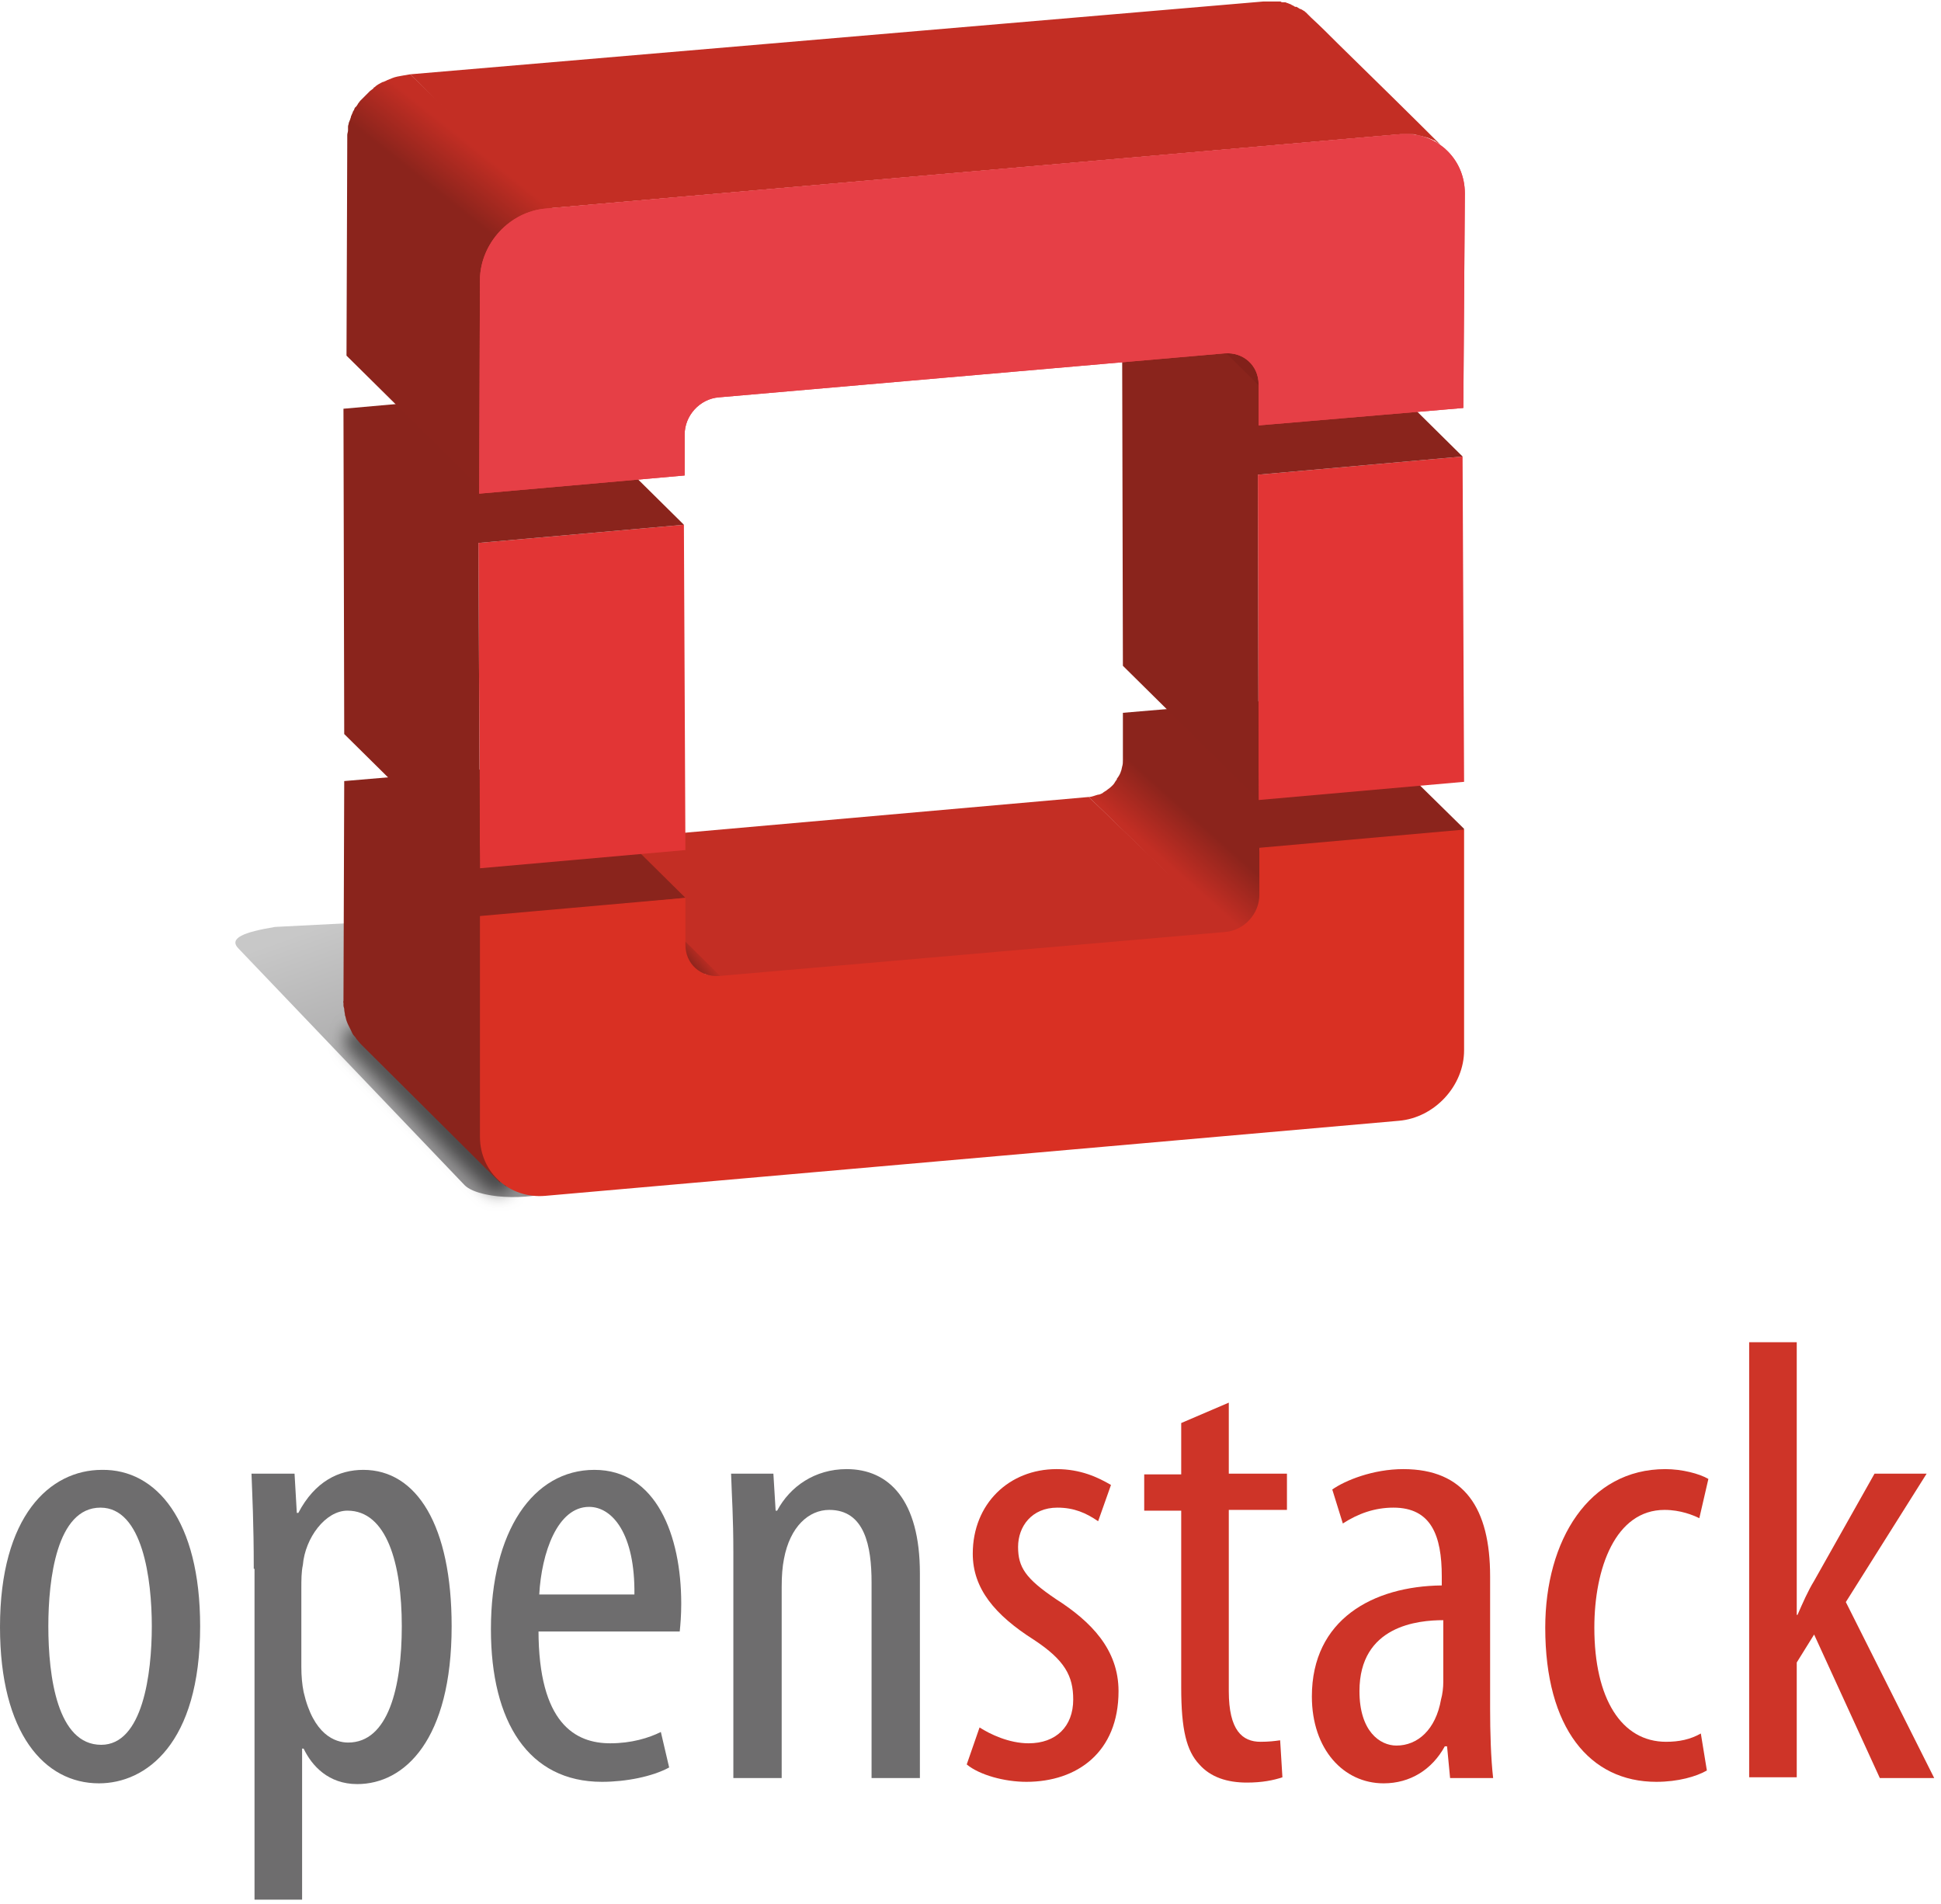
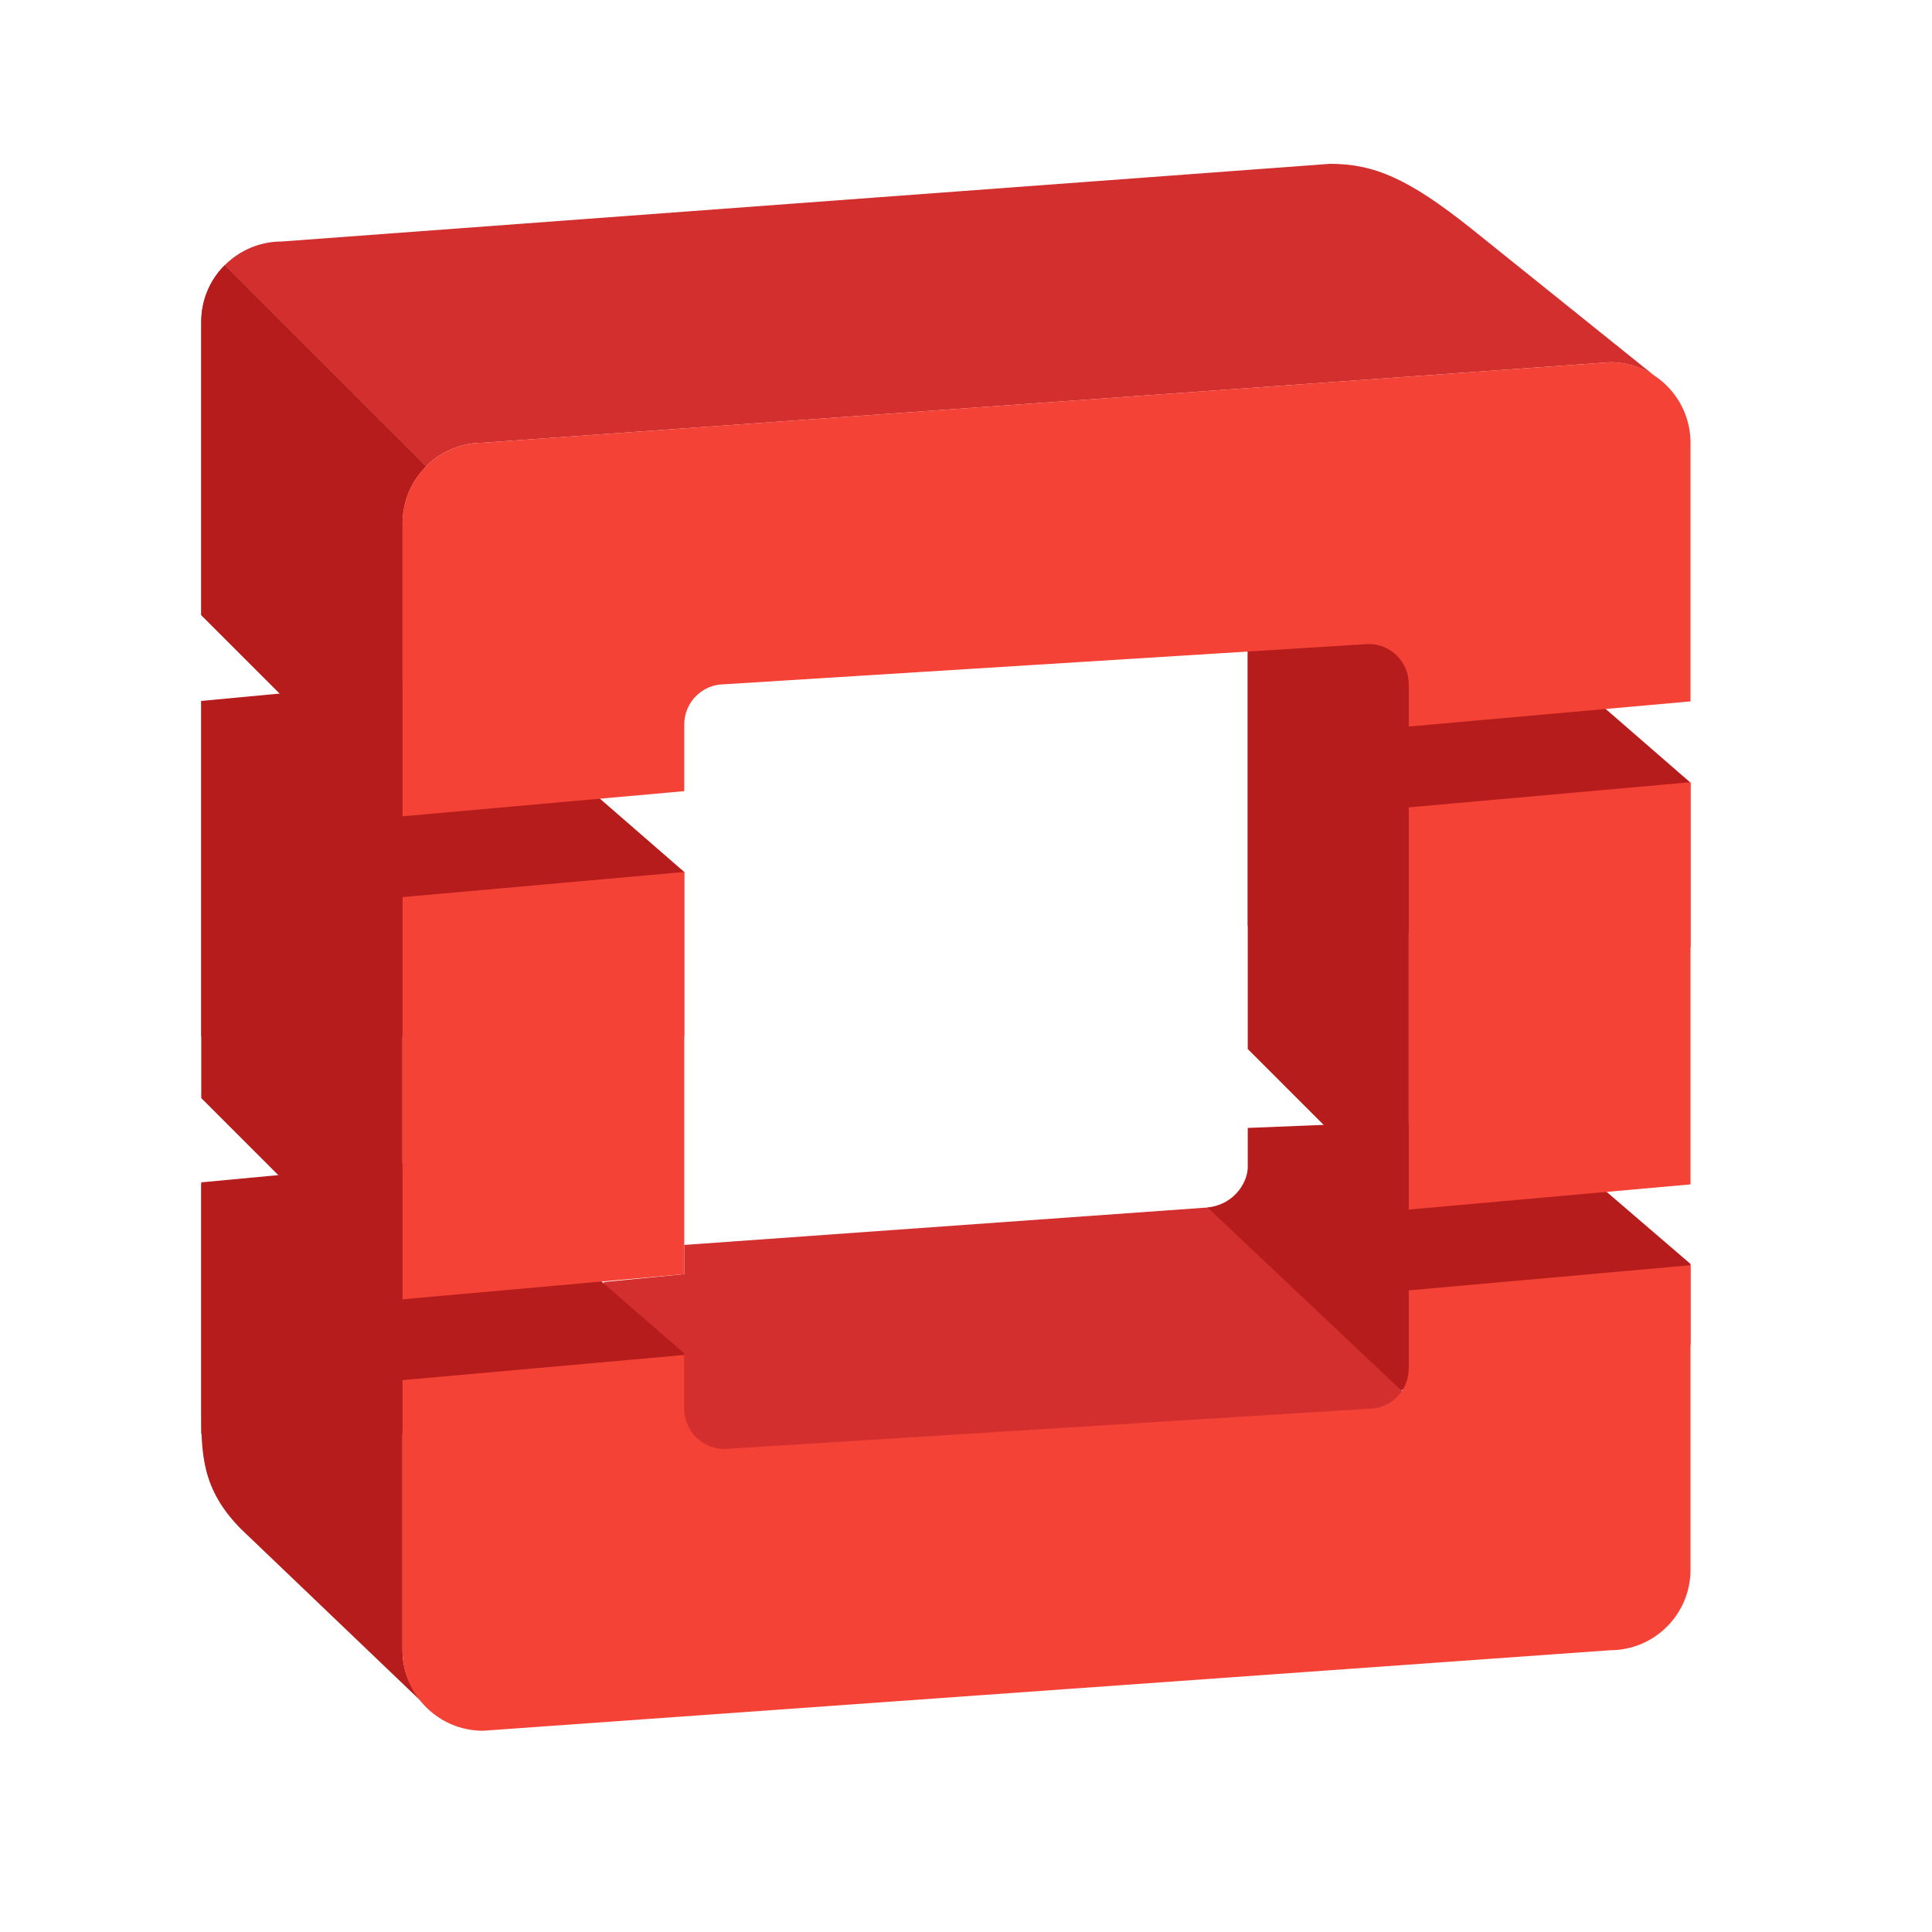
- <svg xmlns="http://www.w3.org/2000/svg" width="256px" height="251px" viewBox="0 0 256 251" version="1.1" preserveAspectRatio="xMidYMid">
-   <defs>
-     <linearGradient x1="65.042%" y1="76.042%" x2="22.029%" y2="0%" id="linearGradient-1">
-       <stop stop-color="#939293" offset="0%" />
-       <stop stop-color="#C8C8C8" offset="100%" />
-     </linearGradient>
-     <filter x="-50%" y="-50%" width="200%" height="200%" filterUnits="objectBoundingBox" id="filter-2">
-       <feMorphology radius="1" in="SourceAlpha" operator="dilate" result="shadowSpreadOuter1" />
-       <feOffset dx="-1" dy="0" in="shadowSpreadOuter1" result="shadowOffsetOuter1" />
-       <feGaussianBlur stdDeviation="1" in="shadowOffsetOuter1" result="shadowBlurOuter1" />
-       <feColorMatrix values="0 0 0 0 0   0 0 0 0 0   0 0 0 0 0  0 0 0 0.7 0" in="shadowBlurOuter1" type="matrix" result="shadowMatrixOuter1" />
-       <feMerge>
-         <feMergeNode in="shadowMatrixOuter1" />
-         <feMergeNode in="SourceGraphic" />
-       </feMerge>
-     </filter>
-     <linearGradient x1="24.17%" y1="75.636%" x2="38.292%" y2="65.516%" id="linearGradient-3">
-       <stop stop-color="#c32e24" offset="0%" />
-       <stop stop-color="#8B241C" offset="100%" />
-     </linearGradient>
-     <linearGradient x1="50.677%" y1="48.845%" x2="60.335%" y2="41.997%" id="linearGradient-4">
-       <stop stop-color="#8B241C" offset="0%" />
-       <stop stop-color="#c32e24" offset="100%" />
-     </linearGradient>
-     <linearGradient x1="74.231%" y1="-34.43%" x2="83.31%" y2="-67.508%" id="linearGradient-5">
-       <stop stop-color="#c32e24" offset="0%" />
-       <stop stop-color="#8B241C" offset="100%" />
-     </linearGradient>
-     <linearGradient x1="86.169%" y1="27.139%" x2="80.049%" y2="42.701%" id="linearGradient-6">
-       <stop stop-color="#c32e24" offset="0%" />
-       <stop stop-color="#8B241C" offset="100%" />
-     </linearGradient>
-   </defs>
-   <g>
-     <g transform="translate(0, 177)">
-       <path d="M26.397,37.454 C26.397,52.993 19.225,58.173 13.049,58.173 C5.877,58.173 0,51.598 0,37.553 C0,22.911 6.574,16.834 13.447,16.834 C20.619,16.735 26.397,23.508 26.397,37.454 L26.397,37.454 Z M6.375,37.454 C6.375,44.128 7.57,53.093 13.348,53.093 C18.826,53.093 20.022,43.729 20.022,37.454 C20.022,31.278 18.826,21.815 13.248,21.815 C7.471,21.815 6.375,31.278 6.375,37.454 L6.375,37.454 Z" fill="#6E6D6E" />
-       <path d="M33.469,29.883 C33.469,23.707 33.27,20.221 33.17,17.332 L38.848,17.332 L39.147,22.512 L39.346,22.512 C41.538,18.328 44.725,16.834 47.913,16.834 C54.985,16.834 59.567,24.205 59.567,37.454 C59.567,52.395 53.391,58.272 47.116,58.272 C43.331,58.272 41.139,55.882 40.044,53.591 L39.844,53.591 L39.844,73.513 L33.569,73.513 L33.569,29.883 L33.469,29.883 Z M39.745,42.833 C39.745,44.028 39.844,45.124 40.044,46.12 C41.339,51.798 44.227,52.794 45.921,52.794 C51.2,52.794 52.993,45.522 52.993,37.454 C52.993,29.186 51.001,22.213 45.821,22.213 C42.932,22.213 40.243,25.799 39.944,29.385 C39.745,30.282 39.745,31.377 39.745,32.473 L39.745,42.833 L39.745,42.833 Z" fill="#6E6D6E" />
-       <path d="M71.023,37.952 C71.023,50.304 75.904,52.893 80.486,52.893 C83.275,52.893 85.566,52.196 87.16,51.399 L88.255,56.081 C86.064,57.276 82.577,57.974 79.39,57.974 C69.728,57.974 64.747,50.104 64.747,37.852 C64.747,24.903 70.325,16.834 78.394,16.834 C86.562,16.834 89.849,25.5 89.849,34.465 C89.849,36.059 89.749,37.155 89.65,38.151 L71.023,38.151 L71.023,37.952 Z M83.673,33.27 C83.773,25.301 80.784,21.715 77.696,21.715 C73.513,21.715 71.421,27.791 71.122,33.27 L83.673,33.27 L83.673,33.27 Z" fill="#6E6D6E" />
-       <path d="M96.722,27.692 C96.722,23.01 96.523,20.52 96.423,17.332 L102.002,17.332 L102.3,22.213 L102.5,22.213 C104.193,19.026 107.48,16.735 111.664,16.735 C117.242,16.735 121.326,20.819 121.326,30.481 L121.326,57.475 L114.951,57.475 L114.951,31.676 C114.951,26.895 114.054,22.114 109.373,22.114 C106.683,22.114 104.193,24.305 103.396,28.588 C103.197,29.584 103.097,30.78 103.097,32.274 L103.097,57.475 L96.722,57.475 L96.722,27.692 L96.722,27.692 Z" fill="#6E6D6E" />
-       <path d="M129.195,50.802 C130.59,51.698 133.08,52.893 135.67,52.893 C139.256,52.893 141.547,50.702 141.547,47.116 C141.547,44.028 140.451,41.936 136.367,39.247 C131.188,35.96 128.299,32.473 128.299,27.891 C128.299,21.317 133.08,16.735 139.356,16.735 C142.543,16.735 144.834,17.83 146.528,18.826 L144.834,23.608 C143.24,22.512 141.647,21.815 139.455,21.815 C136.068,21.815 134.275,24.305 134.275,26.995 C134.275,29.684 135.272,31.178 139.256,33.868 C143.938,36.856 147.524,40.542 147.524,46.02 C147.524,54.089 142.045,57.974 135.371,57.974 C132.482,57.974 129.195,57.077 127.502,55.682 L129.195,50.802 L129.195,50.802 Z" fill="#CE3428" />
-       <path d="M162.067,7.969 L162.067,17.332 L169.737,17.332 L169.737,22.114 L162.067,22.114 L162.067,46.02 C162.067,51.2 163.86,52.694 166.251,52.694 C167.346,52.694 168.143,52.595 168.84,52.495 L169.139,57.376 C167.944,57.774 166.45,58.073 164.458,58.073 C161.868,58.073 159.676,57.376 158.182,55.682 C156.489,53.889 155.791,51.1 155.791,45.522 L155.791,22.213 L150.911,22.213 L150.911,17.432 L155.791,17.432 L155.791,10.658 L162.067,7.969 L162.067,7.969 Z" fill="#CE3428" />
-       <path d="M196.532,48.311 C196.532,51.399 196.632,54.886 196.931,57.475 L191.253,57.475 L190.854,53.292 L190.556,53.292 C188.862,56.38 185.974,58.173 182.487,58.173 C177.208,58.173 173.024,53.69 173.024,46.718 C173.024,36.557 181.093,32.174 190.157,32.075 L190.157,30.879 C190.157,25.5 188.763,21.815 183.782,21.815 C181.292,21.815 179.1,22.612 177.108,23.907 L175.714,19.424 C177.407,18.229 181.093,16.735 185.077,16.735 C193.146,16.735 196.532,21.914 196.532,30.879 L196.532,48.311 L196.532,48.311 Z M190.356,36.657 C187.069,36.657 179.3,37.354 179.3,46.02 C179.3,51.3 181.989,53.192 184.181,53.192 C186.97,53.192 189.36,51.1 190.058,47.116 C190.257,46.419 190.356,45.522 190.356,44.825 L190.356,36.657 L190.356,36.657 Z" fill="#CE3428" />
-       <path d="M225.121,56.479 C223.726,57.276 221.335,57.974 218.447,57.974 C209.681,57.974 203.804,50.901 203.804,37.653 C203.804,26.098 209.581,16.735 219.642,16.735 C221.833,16.735 224.125,17.332 225.32,18.03 L224.125,23.209 C223.328,22.811 221.634,22.114 219.542,22.114 C213.068,22.114 210.279,29.784 210.279,37.653 C210.279,47.016 213.865,52.694 219.742,52.694 C221.435,52.694 222.929,52.395 224.324,51.598 L225.121,56.479 L225.121,56.479 Z" fill="#CE3428" />
-       <path d="M236.875,35.96 L237.074,35.96 C237.771,34.366 238.468,32.772 239.265,31.477 L247.234,17.332 L254.107,17.332 L243.449,34.266 L255.104,57.475 L247.932,57.475 L239.265,38.549 L236.974,42.235 L236.974,57.376 L230.699,57.376 L230.699,0 L236.974,0 L236.974,35.96 L236.875,35.96 Z" fill="#CE3428" />
-     </g>
-     <path d="M50.75,121.5 L36.269,122.236 C32.192,122.917 30.072,123.712 31.482,125.113 L61.272,156.285 C61.811,156.83 62.803,157.235 64.048,157.503 C66.039,157.942 68.683,157.993 71.189,157.576 L88.987,154.912 L50.75,121.5" fill="url(#linearGradient-1)" />
-     <path d="M47.854,137.561 L66.354,156.061 L66.707,156.414 L67.414,155.707 L67.061,155.354 L48.561,136.854 L48.207,136.5 L47.5,137.207 L47.854,137.561 L47.854,137.561 Z" fill-opacity="0.7" fill="#000000" filter="url(#filter-2)" />
-     <g transform="translate(45, 91)">
-       <path d="M103.1,3 L103.1,9.2 C103.1,9.5 103.1,9.8 103,10.1 C102.9,10.7 102.7,11.2 102.3,11.7 C102.3,11.7 102.3,11.7 102.3,11.8 C102.1,12 102,12.3 101.8,12.5 C101.6,12.7 101.4,12.9 101.1,13.1 C100.9,13.3 100.6,13.4 100.4,13.6 C100.2,13.7 100,13.8 99.8,13.8 C99.4,13.9 99,14.1 98.6,14.1 L117,32 C117.1,32 117.8,32 118,32 C118.4,31.9 118.8,32.2 119,32 C119.1,31.9 119.9,31.1 120,31 C120.1,30.9 120.9,30 121,30 C121.1,29.9 121,29 121,29 C121,28.9 121.9,28.1 122,28 L122,27 L121.1,20.7 L121.1,20.9 L148,18.6 L148.1,18.3 L130.2,0.7 L103.1,3 Z" fill="url(#linearGradient-3)" />
-       <path d="M50.2,38.2 L31.9,20 L98.6,14.1 L117.4,32.2 L50.2,38.2 Z" fill="#c32e24" />
-       <path d="M32.1,20.1 C31.1,20.2 30.2,20 29.5,19.5 L29.5,19.5 C29.3,19.3 29,19.2 28.8,19 C34.5,24.6 40.1,30.2 45.8,35.8 C46.1,36.1 46.3,36.4 46.6,36.7 L46.8,36.9 C46.9,37 47,37 47.1,37.1 C47.2,37.1 47.2,37.2 47.3,37.2 C47.3,37.2 47.4,37.2 47.4,37.3 L47.4,37.3 C47.5,37.4 47.6,37.4 47.7,37.4 C47.8,37.4 48,37.5 48.1,37.5 C48.1,37.5 48.2,37.5 48.2,37.6 L48.3,37.6 L48.3,37.6 C48.4,37.6 48.5,37.7 48.6,37.7 C48.7,37.7 48.8,37.7 48.9,37.8 L49,37.8 L49.3,37.8 L49.5,37.8 L49.9,37.8 L50.1,37.8 L32.1,20.1 L32.1,20.1 Z" fill="url(#linearGradient-4)" />
-       <path d="M21,64 C20.9,63.8 20.1,63.2 20,63 C19.9,62.8 20.2,62.2 20,62 C19.9,61.8 18.2,58.8 18.2,58.7 L0.3,41 L0.3,41.6 C0.3,41.8 0.4,41.9 0.4,42.1 C0.4,42.4 0.5,42.6 0.5,42.9 C0.6,43.1 0.6,43.3 0.7,43.6 C0.8,43.9 0.9,44.1 1,44.3 C1.1,44.5 1.2,44.7 1.3,44.9 C1.4,45.1 1.5,45.4 1.7,45.6 C1.8,45.7 1.9,45.8 2,46 C2.2,46.2 2.4,46.5 2.6,46.7 C2.6,46.7 8.733,52.8 11.8,55.85 C14.867,58.9 21,65 21,65 C20.8,64.8 21.2,64.2 21,64 Z" fill="#8A241C" />
-       <path d="M27.5,9.7 L0.4,12 L0.3,41.2 L19,60 L19,30 L45.4,27.4 L27.5,9.7 Z" fill="#8A241C" />
-       <path d="M148.1,47.5 C148.1,52.2 144.2,56.4 139.5,56.8 L26.9,66.7 C22.2,67.1 18.3,63.6 18.3,58.9 L18.3,29.8 L45.4,27.4 L45.4,33.6 C45.4,36.1 47.4,37.9 49.9,37.7 L116.6,31.9 C119.1,31.7 121.1,29.5 121.1,27 L121.1,20.8 L148.1,18.4 L148.1,47.5 Z" fill="#d93023" />
-     </g>
-     <g transform="translate(148, 42)">
-       <g transform="translate(17, 18)">
-         <path d="M27.9,0.2 L28.1,43.1 L1,45.5 L0.9,2.6 L27.9,0.2 Z" fill="#e23535" />
-       </g>
-       <path d="M44.9,18.2 L27,0.5 L0,2.9 L0.1,45.8 L18,63.5 L17.9,20.6 L44.9,18.2 Z" fill="#8A241C" />
-     </g>
-     <g transform="translate(63, 69)">
-       <path d="M27.2,0.2 L27.4,43.1 L0.3,45.5 L0.1,2.6 L27.2,0.2 Z" fill="#e23535" />
-     </g>
-     <path d="M90.2,69.2 L72.3,51.5 L45.3,53.9 L45.4,96.8 L63.3,114.5 L63.1,71.6 L90.2,69.2 Z" fill="#8A241C" />
-     <path d="M166,56.2 L148.1,38.5 L148.1,33.1 L166,50.8 L166,56.2 Z" fill="#8A241C" />
-     <path d="M166,50.5 L166,50.2 C166,50.1 166,50 165.9,49.8 C165.9,49.7 165.8,49.5 165.8,49.4 C165.8,49.3 165.7,49.2 165.7,49.1 C165.6,49 165.6,48.8 165.5,48.7 C165.4,48.6 165.4,48.5 165.3,48.4 C165.2,48.2 165,48 164.8,47.8 C158.8,41.9 152.9,36 146.9,30.1 C147.1,30.3 147.2,30.5 147.4,30.7 C147.4,30.7 147.4,30.7 147.4,30.8 C147.5,31 147.6,31.2 147.7,31.4 C147.7,31.5 147.8,31.6 147.8,31.6 C147.9,31.8 147.9,31.9 147.9,32.1 C147.9,32.2 148,32.4 148,32.5 C148,32.7 148.1,32.9 148.1,33.1 L166,50.8 L166,50.5 L166,50.5 Z" fill="#82211A" />
-     <path d="M176.5,5.8 C175.3,4.6 174.1,3.4 172.9,2.3 C172.8,2.2 172.7,2.1 172.6,2 L172.5,1.9 C172.4,1.8 172.3,1.7 172.2,1.6 C172.2,1.6 172.1,1.6 172.1,1.5 C172,1.5 172,1.4 171.9,1.4 C171.8,1.3 171.7,1.3 171.6,1.2 C171.6,1.2 171.6,1.2 171.5,1.2 C171.3,1.1 171.2,1 171,0.9 C171,0.9 171,0.9 170.9,0.9 L170.8,0.9 C170.7,0.8 170.6,0.8 170.5,0.7 C170.4,0.7 170.4,0.7 170.3,0.6 C170.1,0.5 170,0.5 169.8,0.4 C169.7,0.4 169.6,0.3 169.5,0.3 C169.5,0.3 169.5,0.3 169.4,0.3 L169.2,0.3 C169.1,0.3 169,0.3 168.9,0.2 L168.6,0.2 L168.3,0.2 L168.3,0.2 L167.7,0.2 L167.3,0.2 L167,0.2 L166.6,0.2 L166.6,0.2 L54.1,9.8 L72,27.5 L184.7,17.7 L185,17.7 L185.7,17.7 L186,17.7 L186.3,17.7 C186.5,17.7 186.6,17.7 186.8,17.8 C186.9,17.8 187,17.8 187.1,17.9 L187.3,17.9 C187.6,18 187.8,18 188,18.1 L188.1,18.1 C188.3,18.2 188.5,18.2 188.6,18.3 C188.7,18.3 188.8,18.4 188.9,18.4 C189,18.5 189.2,18.5 189.3,18.6 C189.3,18.6 189.4,18.6 189.4,18.7 C189.5,18.8 189.6,18.8 189.7,18.9 C189.8,19 189.9,19 190,19.1 C190.1,19.2 190.1,19.2 190.2,19.3 C190.4,19.5 190.6,19.6 190.7,19.8 C186.1,15.2 181.3,10.5 176.5,5.8 L176.5,5.8 Z" fill="url(#linearGradient-5)" />
-     <path d="M52.4,10.1 C51.9,10.2 51.5,10.4 51,10.6 C50.9,10.7 50.7,10.7 50.6,10.8 L50.5,10.8 C50.1,11 49.7,11.2 49.4,11.5 C49.3,11.5 49.3,11.6 49.2,11.7 C49.1,11.8 48.9,11.9 48.8,12 C48.6,12.2 48.5,12.3 48.3,12.5 L48.1,12.7 L48,12.8 L47.9,12.9 C47.8,13 47.6,13.2 47.5,13.3 C47.4,13.4 47.3,13.6 47.2,13.7 C47.2,13.8 47.1,13.8 47.1,13.9 L47,14 C47,14 47,14.1 46.9,14.1 C46.8,14.2 46.7,14.4 46.7,14.5 C46.6,14.6 46.5,14.8 46.5,14.9 C46.4,15 46.4,15.2 46.3,15.3 C46.3,15.5 46.2,15.6 46.2,15.7 C46.1,15.9 46.1,16 46,16.2 C46,16.4 45.9,16.5 45.9,16.7 L45.9,16.9 L45.9,17.2 C45.9,17.4 45.8,17.6 45.8,17.8 L45.8,18.5 L45.7,46.9 L63.6,64.6 L63.7,36.4 C63.7,35.8 63.8,35.2 63.9,34.6 C63.9,34.6 64.2,33.5 64.4,33 C64.4,32.9 64.4,32.9 64.5,32.8 C64.7,32.3 65,32 65,32 C65,32 65.6,31.3 66,31 C66.4,30.6 66.6,30.3 67,30 C67.4,29.7 67.8,29.5 68,29 C68.4,29.2 69.9,28.1 70,28 C71,28 71.8,28.1 73,28 L54.1,9.8 C53.5,9.9 52.9,10 52.4,10.1 Z" fill="url(#linearGradient-6)" />
-     <g transform="translate(63, 17)" fill="#e63f46">
-       <path d="M9,10.5 L121.6,0.7 C126.3,0.3 130.2,3.8 130.2,8.5 L130,36.8 L103,39.1 L103,33.7 C103,31.2 101,29.4 98.5,29.6 L31.8,35.4 C29.3,35.6 27.3,37.8 27.3,40.3 L27.3,45.7 L0.2,48.1 L0.3,19.8 C0.4,15.1 4.2,10.9 9,10.5 L9,10.5 Z" />
-       <path d="M9,10.5 L121.6,0.7 C126.3,0.3 130.2,3.8 130.2,8.5 L130,36.8 L103,39.1 L103,33.7 C103,31.2 101,29.4 98.5,29.6 L31.8,35.4 C29.3,35.6 27.3,37.8 27.3,40.3 L27.3,45.7 L0.2,48.1 L0.3,19.8 C0.4,15.1 4.2,10.9 9,10.5 L9,10.5 Z" />
-     </g>
+ <svg xmlns="http://www.w3.org/2000/svg" x="0px" y="0px" width="612" height="612" viewBox="0 0 48 48" style=";fill:#000000;" class="icon icons8-openstack">
+   <g id="surface1">
+     <path style=" fill:#D32F2F;" d="M 35 34.75 L 30.59 29.785 C 30.422 29.91 30.227 30 30 30 L 17 30.93 L 17 31.656 L 15 31.852 L 15 37 L 35 37 Z " />
+     <path style=" fill:#D32F2F;" d="M 36.539 5.668 C 35 4.445 34.148 4.07 33.043 4.07 L 7 6 C 6.449 6 5.949 6.223 5.586 6.586 L 10.586 11.586 C 10.949 11.223 11.449 11 12 11 L 40 9 C 40.406 9 40.785 9.125 41.105 9.336 Z " />
+     <path style=" fill:#B71C1C;" d="M 36.418 14.594 L 31 15 L 31 23 L 42 23.531 L 42 19.445 Z " />
+     <path style=" fill:#B71C1C;" d="M 35 20 L 31 16 L 31 26.062 L 35 30.062 Z " />
+     <path style=" fill:#B71C1C;" d="M 5 8 L 5 15.281 L 10 20.281 L 10 13 C 10 12.445 10.223 11.945 10.586 11.586 L 5.586 6.586 C 5.223 6.945 5 7.445 5 8 Z " />
+     <path style=" fill:#B71C1C;" d="M 37.75 27.75 L 31.004 28.023 L 31 28.02 L 31 29 C 31 29.328 30.711 29.918 30 30 L 34.816 34.547 C 34.922 34.387 42 33.406 42 33.406 L 42 31.402 Z " />
+     <path style=" fill:#B71C1C;" d="M 17 25.75 L 5 25.75 L 5 17.414 L 11.418 16.812 L 17 21.664 Z " />
+     <path style=" fill:#B71C1C;" d="M 17 35.625 L 5 35.625 L 5 29.375 L 11.418 28.773 L 17 33.625 Z " />
+     <path style=" fill:#B71C1C;" d="M 10 22.289 L 5 17.414 L 5 27.281 L 10 32.281 Z " />
+     <path style=" fill:#B71C1C;" d="M 5 8 L 5 15.281 L 10 20.281 L 10 13 C 10 12.445 10.223 11.945 10.586 11.586 L 5.586 6.586 C 5.223 6.945 5 7.445 5 8 Z " />
+     <path style=" fill:#B71C1C;" d="M 10 41 L 10 34.289 L 5 29.414 L 5 35 C 5 36.105 5 37 6 38 L 10.465 42.27 C 10.18 41.922 10 41.484 10 41 Z " />
+     <path style=" fill:#F44336;" d="M 35 20.059 L 35 30.051 L 42 29.426 L 42 19.434 Z " />
+     <path style=" fill:#F44336;" d="M 10 22.289 L 10 32.281 L 17 31.656 L 17 21.664 Z " />
+     <path style=" fill:#F44336;" d="M 17 19.656 L 17 18 C 17 17.445 17.449 17 18 17 L 34 16 C 34.555 16 35 16.445 35 17 L 35 18.051 L 42 17.426 L 42 11 C 42 9.898 41.105 9 40 9 L 12 11 C 10.895 11 10 11.895 10 13 L 10 20.281 Z " />
+     <path style=" fill:#F44336;" d="M 35 32.059 L 35 34 C 35 34.555 34.555 35 34 35 L 18 36 C 17.449 36 17 35.555 17 35 L 17 33.664 L 10 34.289 L 10 41 C 10 42.105 10.895 43 12 43 L 40 41 C 41.105 41 42 40.105 42 39 L 42 31.434 Z " />
  </g>
</svg>
